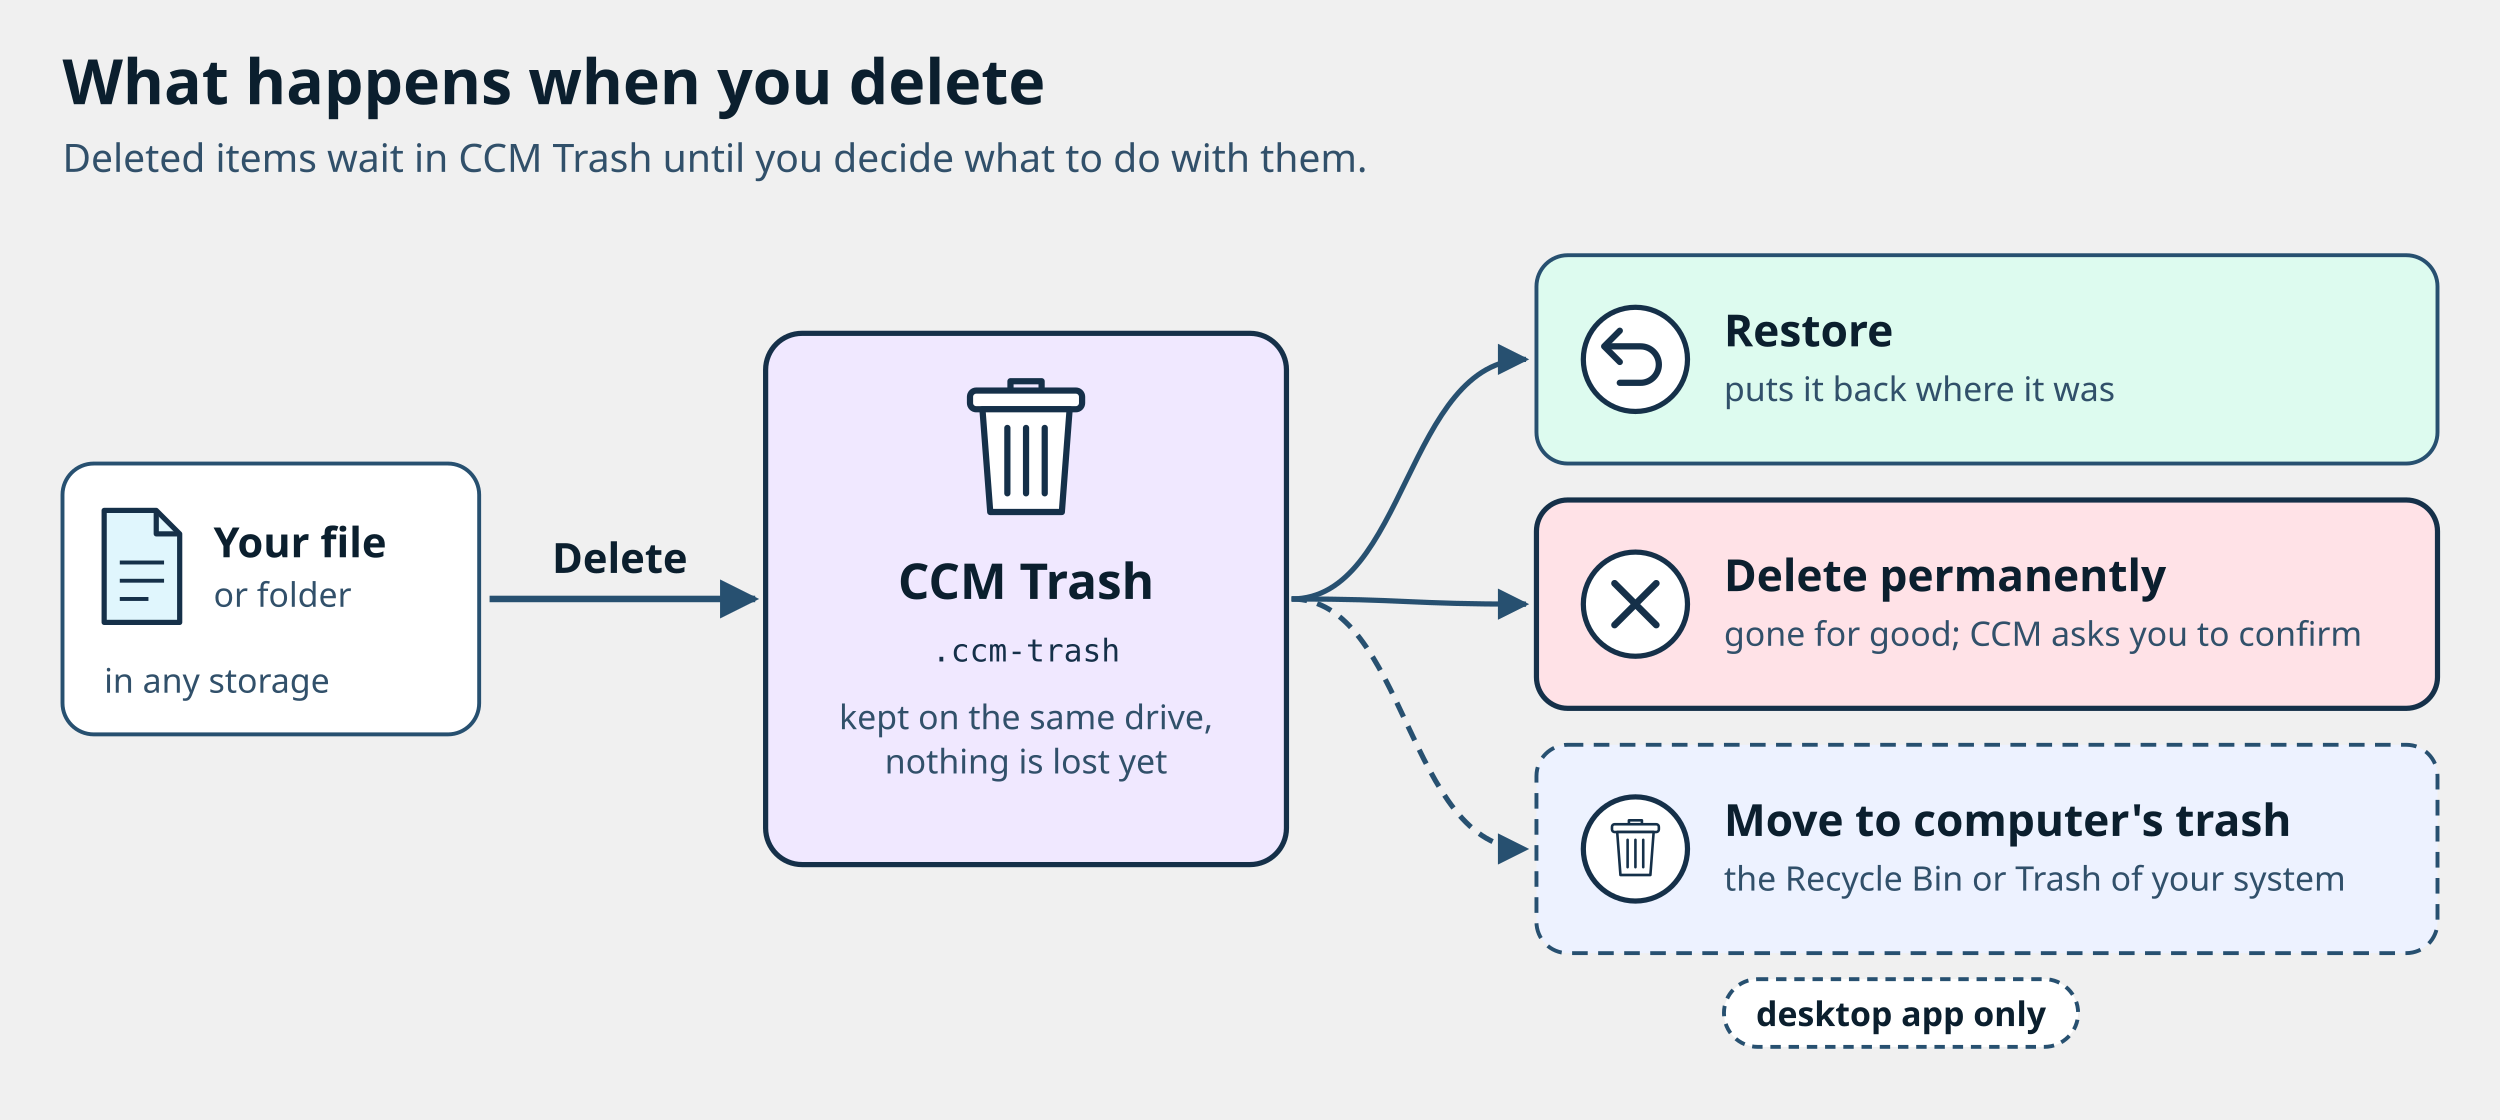
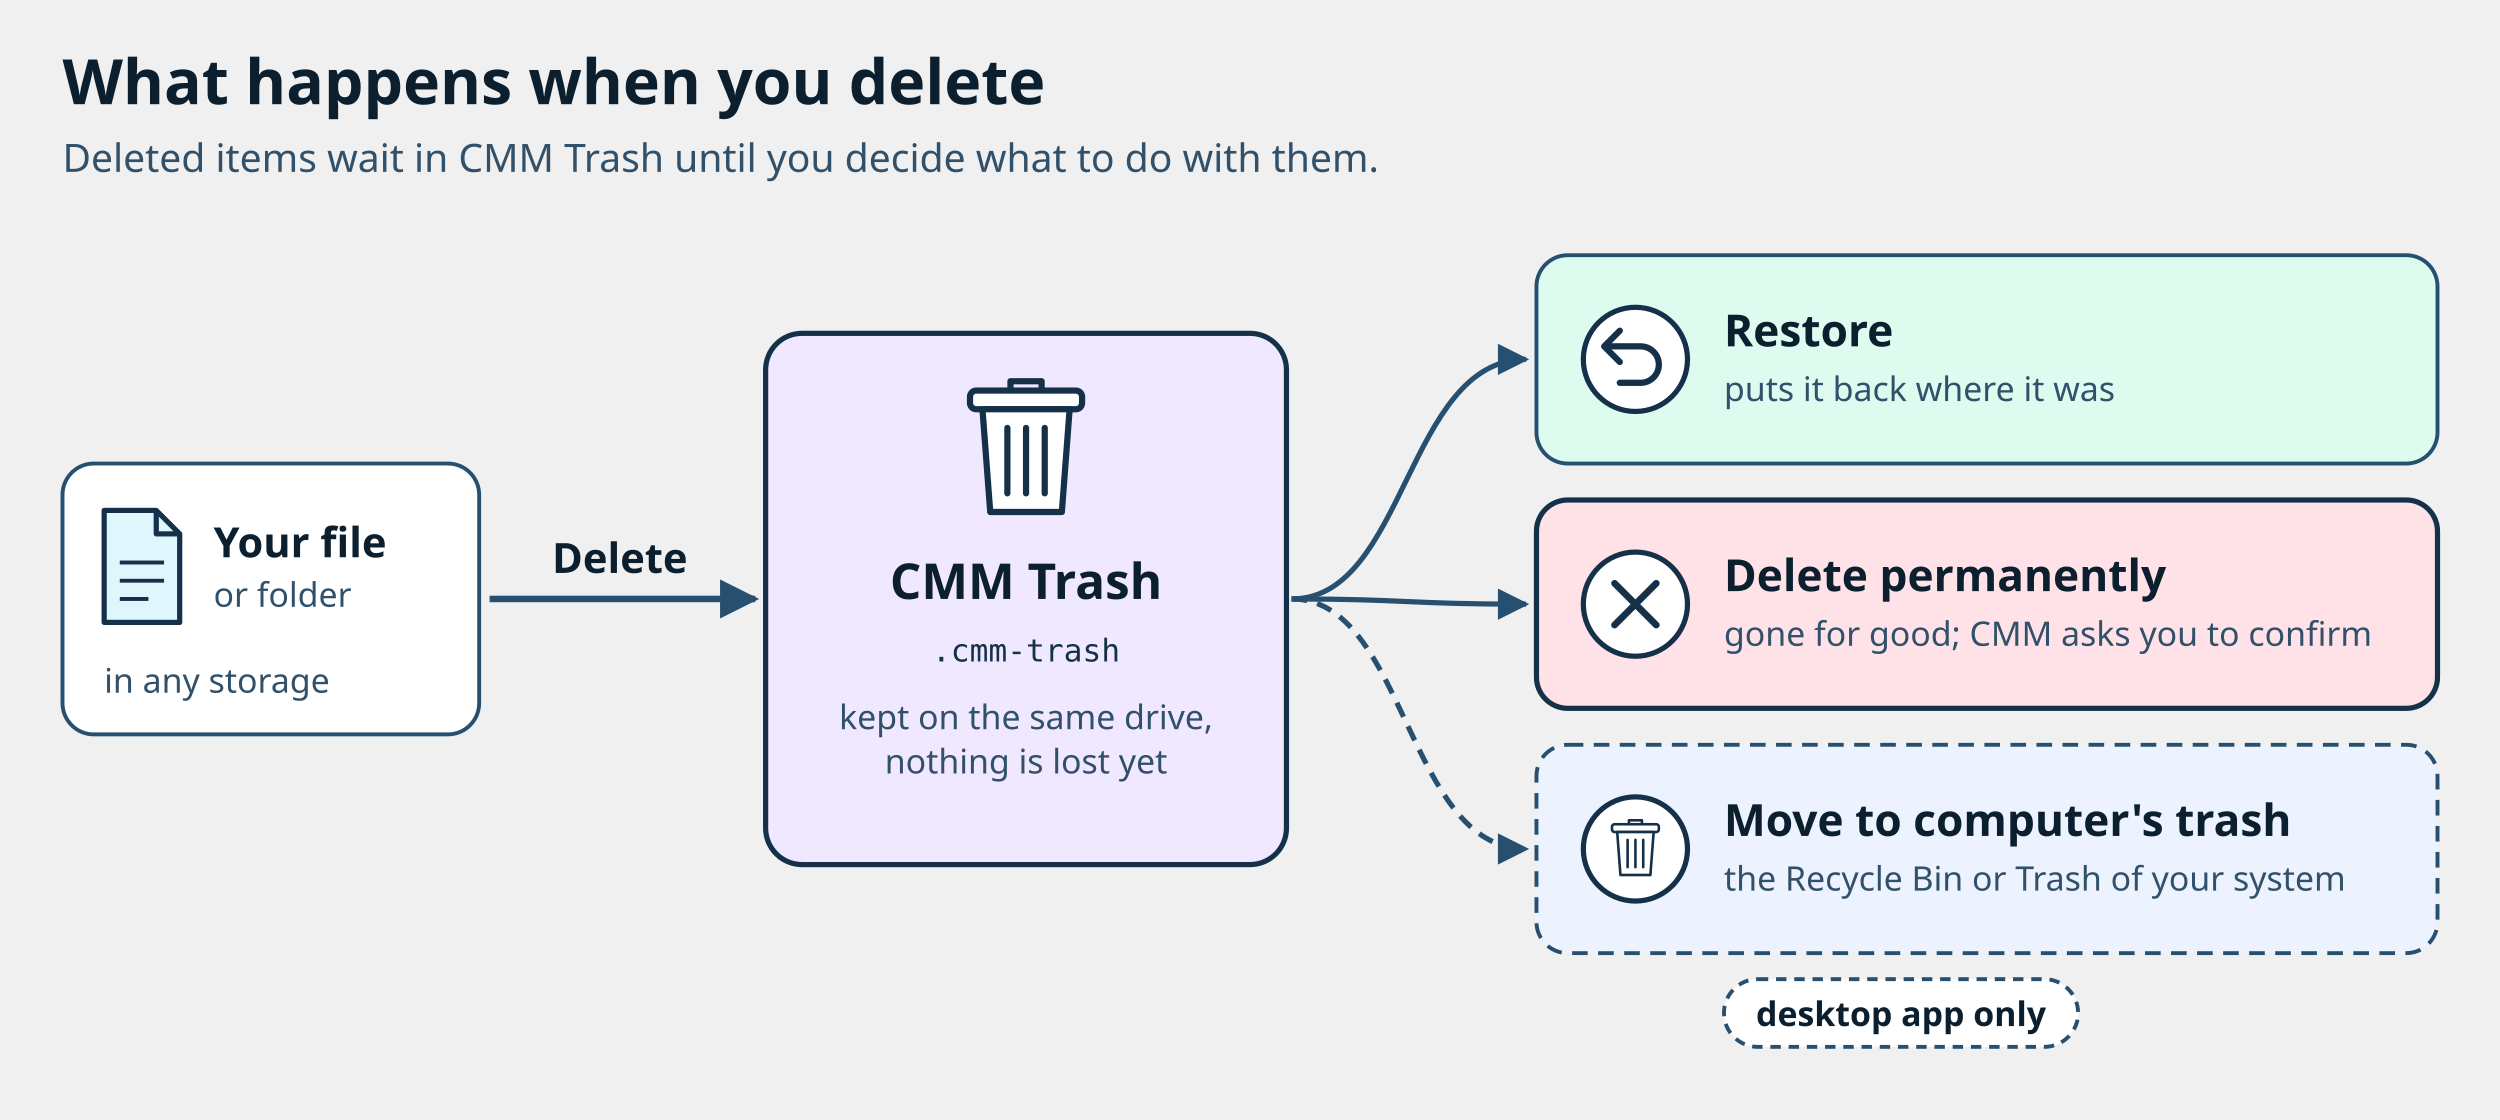
<svg xmlns="http://www.w3.org/2000/svg" viewBox="0 0 960 430" font-family="Oxanium, sans-serif" role="img" aria-labelledby="trash-lifecycle-title">
  <defs>
    <marker id="trash-lifecycle-arrow" viewBox="0 0 10 10" refX="9" refY="5" markerWidth="6" markerHeight="6" orient="auto-start-reverse">
      <path d="M0 0 L10 5 L0 10 Z" fill="#275070" />
    </marker>
    <symbol id="trash-lifecycle-can" viewBox="0 0 40 46">
      <path d="M15 5 V2 H25 V5" fill="none" stroke="#153049" stroke-width="2" stroke-linejoin="round" />
      <rect x="2" y="5" width="36" height="6" rx="2" fill="#ffffff" stroke="#153049" stroke-width="2" />
      <path d="M6 11 L8.5 44 H31.5 L34 11 Z" fill="#ffffff" stroke="#153049" stroke-width="2" stroke-linejoin="round" />
      <path d="M14 17 V38 M20 17 V38 M26 17 V38" stroke="#153049" stroke-width="2" stroke-linecap="round" />
    </symbol>
  </defs>
  <text x="24" y="40" font-size="24" font-weight="700" fill="#0b1f2e">What happens when you delete</text>
-   <text x="24" y="66" font-size="15" fill="#31506a">Deleted items wait in CCM Trash until you decide what to do with them.</text>
+   <text x="24" y="66" font-size="15" fill="#31506a">Deleted items wait in CMM Trash until you decide what to do with them.</text>
  <rect x="24" y="178" width="160" height="104" rx="12" fill="#ffffff" stroke="#275070" stroke-width="1.5" />
  <g stroke="#153049" stroke-width="2" stroke-linejoin="round">
    <path d="M40 196 h20 l9 9 v34 h-29 z" fill="#e0f6fd" />
    <path d="M60 196 v9 h9" fill="none" />
    <path d="M46 216 h17 M46 223 h17 M46 230 h11" stroke-width="1.5" />
  </g>
  <text x="82" y="214" font-size="16" font-weight="700" fill="#0b1f2e">Your file</text>
  <text x="82" y="233" font-size="13" fill="#31506a">or folder</text>
  <text x="40" y="266" font-size="13" fill="#31506a">in any storage</text>
  <path d="M188 230 H290" fill="none" stroke="#275070" stroke-width="2.5" marker-end="url(#trash-lifecycle-arrow)" />
  <text x="238" y="220" text-anchor="middle" font-size="16" font-weight="700" fill="#0b1f2e">Delete</text>
  <rect x="294" y="128" width="200" height="204" rx="14" fill="#f0e8ff" stroke="#153049" stroke-width="2" />
  <use href="#trash-lifecycle-can" x="370" y="144" width="48" height="55" />
-   <text x="394" y="230" text-anchor="middle" font-size="19" font-weight="700" fill="#0b1f2e">CCM Trash</text>
-   <text x="394" y="254" text-anchor="middle" font-family="'Martian Mono', monospace" font-size="12" fill="#153049">.ccm-trash</text>
+   <text x="394" y="230" text-anchor="middle" font-size="19" font-weight="700" fill="#0b1f2e">CMM Trash</text>
+   <text x="394" y="254" text-anchor="middle" font-family="'Martian Mono', monospace" font-size="12" fill="#153049">.cmm-trash</text>
  <text x="394" y="280" text-anchor="middle" font-size="13" fill="#31506a">kept on the same drive,</text>
  <text x="394" y="297" text-anchor="middle" font-size="13" fill="#31506a">nothing is lost yet</text>
  <g fill="none" stroke="#275070" stroke-width="2">
    <path d="M496 230 C540 230 540 138 586 138" marker-end="url(#trash-lifecycle-arrow)" />
    <path d="M496 230 C540 230 540 232 586 232" marker-end="url(#trash-lifecycle-arrow)" />
    <path d="M496 230 C540 230 540 326 586 326" stroke-dasharray="6 4" marker-end="url(#trash-lifecycle-arrow)" />
  </g>
  <rect x="590" y="98" width="346" height="80" rx="12" fill="#ddfbef" stroke="#275070" stroke-width="1.5" />
  <circle cx="628" cy="138" r="20" fill="#ffffff" stroke="#153049" stroke-width="2" />
  <path d="M617 133 H630 a7 7 0 0 1 0 14 H622" fill="none" stroke="#153049" stroke-width="2.4" stroke-linecap="round" stroke-linejoin="round" />
  <path d="M622 127 L616 133 L622 139" fill="none" stroke="#153049" stroke-width="2.4" stroke-linecap="round" stroke-linejoin="round" />
  <text x="662" y="133" font-size="17" font-weight="700" fill="#0b1f2e">Restore</text>
  <text x="662" y="154" font-size="13" fill="#31506a">puts it back where it was</text>
  <rect x="590" y="192" width="346" height="80" rx="12" fill="#ffe2e7" stroke="#153049" stroke-width="2" />
  <circle cx="628" cy="232" r="20" fill="#ffffff" stroke="#153049" stroke-width="2" />
  <path d="M620 224 l16 16 M636 224 l-16 16" stroke="#153049" stroke-width="2.6" stroke-linecap="round" />
  <text x="662" y="227" font-size="17" font-weight="700" fill="#0b1f2e">Delete permanently</text>
-   <text x="662" y="248" font-size="13" fill="#31506a">gone for good; CCM asks you to confirm</text>
+   <text x="662" y="248" font-size="13" fill="#31506a">gone for good; CMM asks you to confirm</text>
  <rect x="590" y="286" width="346" height="80" rx="12" fill="#edf2ff" stroke="#275070" stroke-width="1.5" stroke-dasharray="6 4" />
  <circle cx="628" cy="326" r="20" fill="#ffffff" stroke="#153049" stroke-width="2" />
  <use href="#trash-lifecycle-can" x="618" y="314" width="20" height="23" />
  <text x="662" y="321" font-size="17" font-weight="700" fill="#0b1f2e">Move to computer's trash</text>
  <text x="662" y="342" font-size="13" fill="#31506a">the Recycle Bin or Trash of your system</text>
  <rect x="662" y="376" width="136" height="26" rx="13" fill="#ffffff" stroke="#275070" stroke-width="1.5" stroke-dasharray="4 3" />
  <text x="730" y="394" text-anchor="middle" font-size="13" font-weight="700" fill="#0b1f2e">desktop app only</text>
</svg>
